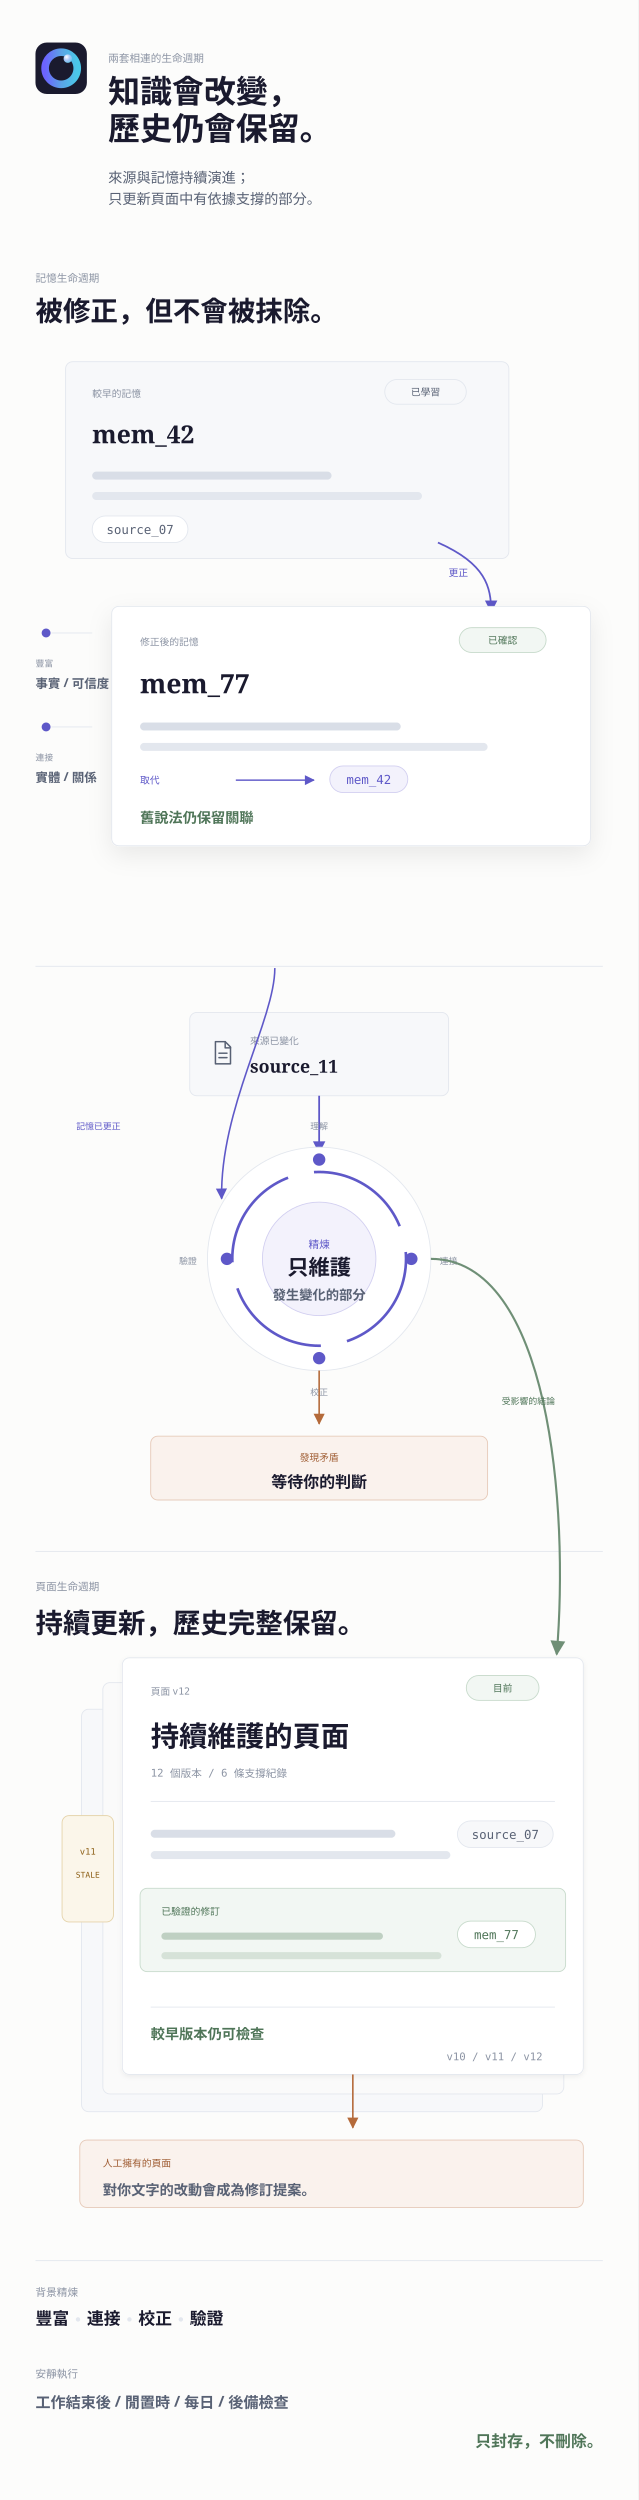
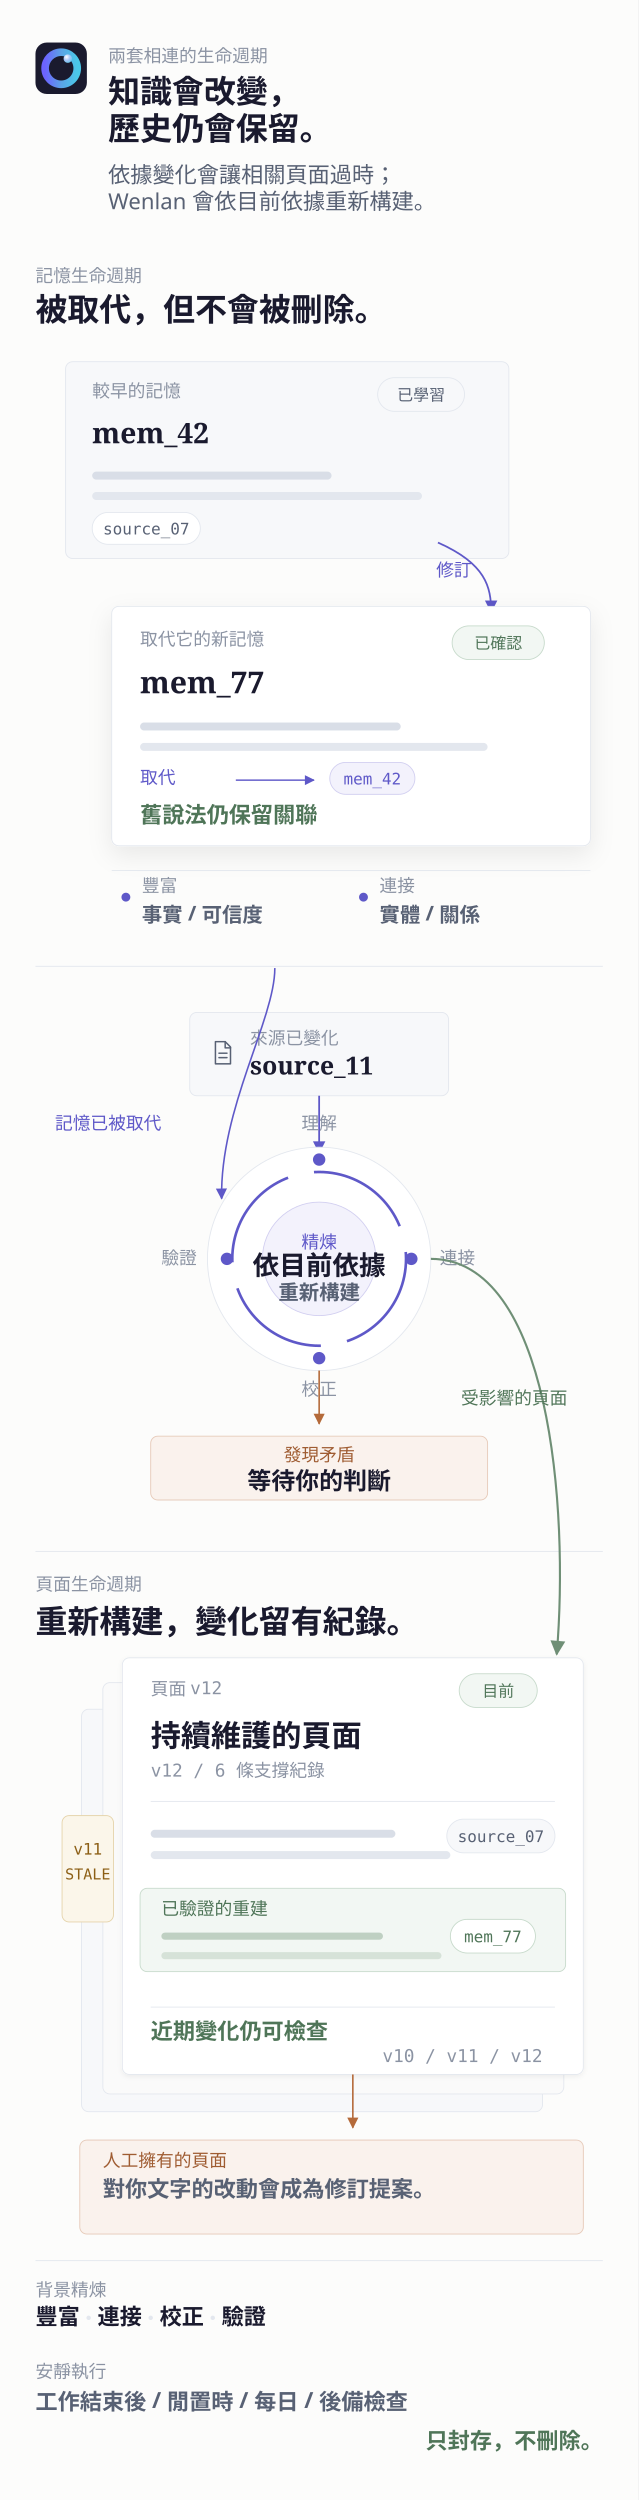
<svg xmlns="http://www.w3.org/2000/svg" width="720" height="2820" viewBox="0 0 720 2820" role="img" aria-labelledby="title desc">
  <style>text { font-kerning: normal; }</style>
  <rect width="720" height="2820" fill="#FCFCFB" />
  <g transform="translate(40 48) scale(0.1132812)">
    <rect width="512" height="512" rx="112" fill="#1A1A2E" />
    <circle cx="256" cy="256" r="160" fill="none" stroke="url(#lifecycle-zh-Hant-mobile-ring)" stroke-width="76" />
    <circle cx="322" cy="160" r="42" fill="url(#lifecycle-zh-Hant-mobile-orb)" />
  </g>
  <g data-fit-region="lifecycle-zh-Hant-mobile-heading" data-fit-x="122" data-fit-y="44" data-fit-width="558" data-fit-height="210" data-check-overlap="false">
-     <text x="122" y="70" font-family="&quot;JetBrains Mono&quot;, &quot;PingFang SC&quot;, &quot;PingFang TC&quot;, ui-monospace, monospace" font-size="12" font-weight="500" fill="#8B93A3" text-anchor="start">兩套相連的生命週期</text>
-     <text x="122" y="116" font-family="&quot;Songti SC&quot;, &quot;Songti TC&quot;, &quot;STSong&quot;, &quot;PingFang SC&quot;, &quot;PingFang TC&quot;, serif" font-size="36" font-weight="600" fill="#1A1A2E" text-anchor="start">知識會改變，</text>
-     <text x="122" y="158" font-family="&quot;Songti SC&quot;, &quot;Songti TC&quot;, &quot;STSong&quot;, &quot;PingFang SC&quot;, &quot;PingFang TC&quot;, serif" font-size="36" font-weight="600" fill="#1A1A2E" text-anchor="start">歷史仍會保留。</text>
-     <text x="122" y="206" font-family="&quot;PingFang SC&quot;, &quot;PingFang TC&quot;, &quot;Hiragino Sans GB&quot;, sans-serif" font-size="16" font-weight="400" fill="#586174" text-anchor="start">來源與記憶持續演進；</text>
-     <text x="122" y="230" font-family="&quot;PingFang SC&quot;, &quot;PingFang TC&quot;, &quot;Hiragino Sans GB&quot;, sans-serif" font-size="16" font-weight="400" fill="#586174" text-anchor="start">只更新頁面中有依據支撐的部分。</text>
+     <text x="122" y="70" font-family="&quot;PingFang TC&quot;, &quot;JetBrains Mono&quot;, ui-monospace, monospace" font-size="20" font-weight="500" fill="#8B93A3" text-anchor="start">兩套相連的生命週期</text>
+     <text x="122" y="116" font-family="&quot;Songti TC&quot;, &quot;STSong&quot;, &quot;PingFang TC&quot;, serif" font-size="36" font-weight="600" fill="#1A1A2E" text-anchor="start">知識會改變，</text>
+     <text x="122" y="158" font-family="&quot;Songti TC&quot;, &quot;STSong&quot;, &quot;PingFang TC&quot;, serif" font-size="36" font-weight="600" fill="#1A1A2E" text-anchor="start">歷史仍會保留。</text>
+     <text x="122" y="206" font-family="&quot;PingFang TC&quot;, &quot;Hiragino Sans CNS&quot;, sans-serif" font-size="25" font-weight="400" fill="#586174" text-anchor="start">依據變化會讓相關頁面過時；</text>
+     <text x="122" y="236" font-family="&quot;PingFang TC&quot;, &quot;Hiragino Sans CNS&quot;, sans-serif" font-size="25" font-weight="400" fill="#586174" text-anchor="start">Wenlan 會依目前依據重新構建。</text>
  </g>
  <g data-fit-region="lifecycle-zh-Hant-mobile-memory-object" data-fit-x="40" data-fit-y="286" data-fit-width="640" data-fit-height="800" data-check-overlap="false">
-     <text x="40" y="318" font-family="&quot;JetBrains Mono&quot;, &quot;PingFang SC&quot;, &quot;PingFang TC&quot;, ui-monospace, monospace" font-size="12" font-weight="500" fill="#8B93A3" text-anchor="start">記憶生命週期</text>
-     <text x="40" y="362" font-family="&quot;Songti SC&quot;, &quot;Songti TC&quot;, &quot;STSong&quot;, &quot;PingFang SC&quot;, &quot;PingFang TC&quot;, serif" font-size="31" font-weight="600" fill="#1A1A2E" text-anchor="start">被修正，但不會被抹除。</text>
+     <text x="40" y="318" font-family="&quot;PingFang TC&quot;, &quot;JetBrains Mono&quot;, ui-monospace, monospace" font-size="20" font-weight="500" fill="#8B93A3" text-anchor="start">記憶生命週期</text>
+     <text x="40" y="362" font-family="&quot;Songti TC&quot;, &quot;STSong&quot;, &quot;PingFang TC&quot;, serif" font-size="36" font-weight="600" fill="#1A1A2E" text-anchor="start">被取代，但不會被刪除。</text>
    <rect x="74" y="408" width="500" height="222" rx="8" fill="#F7F8FA" stroke="#E3E7EE" />
-     <text x="104" y="448" font-family="&quot;JetBrains Mono&quot;, &quot;PingFang SC&quot;, &quot;PingFang TC&quot;, ui-monospace, monospace" font-size="11" font-weight="500" fill="#8B93A3" text-anchor="start">較早的記憶</text>
+     <text x="104" y="448" font-family="&quot;PingFang TC&quot;, &quot;JetBrains Mono&quot;, ui-monospace, monospace" font-size="20" font-weight="500" fill="#8B93A3" text-anchor="start">較早的記憶</text>
    <g>
-       <rect x="434" y="428" width="92" height="28" rx="14" fill="#F7F8FA" stroke="#E3E7EE" />
-       <text x="480" y="446.18" font-family="&quot;JetBrains Mono&quot;, &quot;PingFang SC&quot;, &quot;PingFang TC&quot;, ui-monospace, monospace" font-size="11" font-weight="500" fill="#586174" text-anchor="middle">已學習</text>
+       <rect x="426" y="426" width="98" height="38" rx="19" fill="#F7F8FA" stroke="#E3E7EE" />
+       <text x="475" y="451.84" font-family="&quot;PingFang TC&quot;, &quot;JetBrains Mono&quot;, ui-monospace, monospace" font-size="18" font-weight="500" fill="#586174" text-anchor="middle">已學習</text>
    </g>
-     <text x="104" y="500" font-family="&quot;Songti SC&quot;, &quot;Songti TC&quot;, &quot;STSong&quot;, &quot;PingFang SC&quot;, &quot;PingFang TC&quot;, serif" font-size="28" font-weight="600" fill="#1A1A2E" text-anchor="start">mem_42</text>
+     <text x="104" y="500" font-family="&quot;Songti TC&quot;, &quot;STSong&quot;, &quot;PingFang TC&quot;, serif" font-size="32" font-weight="600" fill="#1A1A2E" text-anchor="start">mem_42</text>
    <rect x="104" y="532" width="270" height="9" rx="4.5" fill="#D9DEE7" />
    <rect x="104" y="555" width="372" height="9" rx="4.5" fill="#E3E7EE" />
    <g>
-       <rect x="104" y="582" width="108" height="30" rx="15" fill="#FFFFFF" stroke="#E3E7EE" />
-       <text x="158" y="602.32" font-family="&quot;JetBrains Mono&quot;, &quot;PingFang SC&quot;, &quot;PingFang TC&quot;, ui-monospace, monospace" font-size="14" font-weight="500" fill="#586174" text-anchor="middle">source_07</text>
+       <rect x="104" y="578" width="122" height="36" rx="18" fill="#FFFFFF" stroke="#E3E7EE" />
+       <text x="165" y="602.84" font-family="&quot;PingFang TC&quot;, &quot;JetBrains Mono&quot;, ui-monospace, monospace" font-size="18" font-weight="500" fill="#586174" text-anchor="middle">source_07</text>
    </g>
    <path d="M494 612 C548 636 554 662 554 690" fill="none" stroke="#5E58C8" stroke-width="2" marker-end="url(#lifecycle-zh-Hant-mobile-arrow)" />
-     <text x="506" y="650" font-family="&quot;JetBrains Mono&quot;, &quot;PingFang SC&quot;, &quot;PingFang TC&quot;, ui-monospace, monospace" font-size="11" font-weight="500" fill="#5E58C8" text-anchor="start">更正</text>
+     <text x="492" y="650" font-family="&quot;PingFang TC&quot;, &quot;JetBrains Mono&quot;, ui-monospace, monospace" font-size="20" font-weight="500" fill="#5E58C8" text-anchor="start">修訂</text>
    <g filter="url(#lifecycle-zh-Hant-mobile-card-shadow)">
      <rect x="126" y="684" width="540" height="270" rx="8" fill="#FFFFFF" stroke="#E3E7EE" />
    </g>
-     <text x="158" y="728" font-family="&quot;JetBrains Mono&quot;, &quot;PingFang SC&quot;, &quot;PingFang TC&quot;, ui-monospace, monospace" font-size="11" font-weight="500" fill="#8B93A3" text-anchor="start">修正後的記憶</text>
+     <text x="158" y="728" font-family="&quot;PingFang TC&quot;, &quot;JetBrains Mono&quot;, ui-monospace, monospace" font-size="20" font-weight="500" fill="#8B93A3" text-anchor="start">取代它的新記憶</text>
    <g>
-       <rect x="518" y="708" width="98" height="28" rx="14" fill="#F2F7F3" stroke="#C7DACB" />
-       <text x="567" y="726.18" font-family="&quot;JetBrains Mono&quot;, &quot;PingFang SC&quot;, &quot;PingFang TC&quot;, ui-monospace, monospace" font-size="11" font-weight="500" fill="#4F7558" text-anchor="middle">已確認</text>
+       <rect x="510" y="706" width="104" height="38" rx="19" fill="#F2F7F3" stroke="#C7DACB" />
+       <text x="562" y="731.84" font-family="&quot;PingFang TC&quot;, &quot;JetBrains Mono&quot;, ui-monospace, monospace" font-size="18" font-weight="500" fill="#4F7558" text-anchor="middle">已確認</text>
    </g>
-     <text x="158" y="782" font-family="&quot;Songti SC&quot;, &quot;Songti TC&quot;, &quot;STSong&quot;, &quot;PingFang SC&quot;, &quot;PingFang TC&quot;, serif" font-size="30" font-weight="600" fill="#1A1A2E" text-anchor="start">mem_77</text>
+     <text x="158" y="782" font-family="&quot;Songti TC&quot;, &quot;STSong&quot;, &quot;PingFang TC&quot;, serif" font-size="34" font-weight="600" fill="#1A1A2E" text-anchor="start">mem_77</text>
    <rect x="158" y="815" width="294" height="9" rx="4.5" fill="#D9DEE7" />
    <rect x="158" y="838" width="392" height="9" rx="4.5" fill="#E3E7EE" />
-     <text x="158" y="884" font-family="&quot;JetBrains Mono&quot;, &quot;PingFang SC&quot;, &quot;PingFang TC&quot;, ui-monospace, monospace" font-size="11" font-weight="500" fill="#5E58C8" text-anchor="start">取代</text>
+     <text x="158" y="884" font-family="&quot;PingFang TC&quot;, &quot;JetBrains Mono&quot;, ui-monospace, monospace" font-size="20" font-weight="500" fill="#5E58C8" text-anchor="start">取代</text>
    <path d="M266 880 H354" stroke="#5E58C8" stroke-width="1.6" marker-end="url(#lifecycle-zh-Hant-mobile-arrow)" />
    <g>
-       <rect x="372" y="864" width="88" height="30" rx="15" fill="#F3F2FC" stroke="#D2CFF0" />
-       <text x="416" y="884.32" font-family="&quot;JetBrains Mono&quot;, &quot;PingFang SC&quot;, &quot;PingFang TC&quot;, ui-monospace, monospace" font-size="14" font-weight="500" fill="#5E58C8" text-anchor="middle">mem_42</text>
+       <rect x="372" y="860" width="96" height="36" rx="18" fill="#F3F2FC" stroke="#D2CFF0" />
+       <text x="420" y="884.84" font-family="&quot;PingFang TC&quot;, &quot;JetBrains Mono&quot;, ui-monospace, monospace" font-size="18" font-weight="500" fill="#5E58C8" text-anchor="middle">mem_42</text>
    </g>
-     <text x="158" y="928" font-family="&quot;PingFang SC&quot;, &quot;PingFang TC&quot;, &quot;Hiragino Sans GB&quot;, sans-serif" font-size="16" font-weight="600" fill="#4F7558" text-anchor="start">舊說法仍保留關聯</text>
-     <line x1="58" y1="714" x2="104" y2="714" stroke="#E3E7EE" />
-     <circle cx="52" cy="714" r="5" fill="#5E58C8" />
-     <text x="40" y="752" font-family="&quot;JetBrains Mono&quot;, &quot;PingFang SC&quot;, &quot;PingFang TC&quot;, ui-monospace, monospace" font-size="10" font-weight="500" fill="#8B93A3" text-anchor="start">豐富</text>
-     <text x="40" y="776" font-family="&quot;PingFang SC&quot;, &quot;PingFang TC&quot;, &quot;Hiragino Sans GB&quot;, sans-serif" font-size="14" font-weight="600" fill="#586174" text-anchor="start">事實 / 可信度</text>
-     <line x1="58" y1="820" x2="104" y2="820" stroke="#E3E7EE" />
-     <circle cx="52" cy="820" r="5" fill="#5E58C8" />
-     <text x="40" y="858" font-family="&quot;JetBrains Mono&quot;, &quot;PingFang SC&quot;, &quot;PingFang TC&quot;, ui-monospace, monospace" font-size="10" font-weight="500" fill="#8B93A3" text-anchor="start">連接</text>
-     <text x="40" y="882" font-family="&quot;PingFang SC&quot;, &quot;PingFang TC&quot;, &quot;Hiragino Sans GB&quot;, sans-serif" font-size="14" font-weight="600" fill="#586174" text-anchor="start">實體 / 關係</text>
+     <text x="158" y="928" font-family="&quot;PingFang TC&quot;, &quot;Hiragino Sans CNS&quot;, sans-serif" font-size="25" font-weight="600" fill="#4F7558" text-anchor="start">舊說法仍保留關聯</text>
+     <line x1="126" y1="982" x2="666" y2="982" stroke="#E3E7EE" />
+     <circle cx="142" cy="1012" r="5" fill="#5E58C8" />
+     <text x="160" y="1006" font-family="&quot;PingFang TC&quot;, &quot;JetBrains Mono&quot;, ui-monospace, monospace" font-size="20" font-weight="500" fill="#8B93A3" text-anchor="start">豐富</text>
+     <text x="160" y="1040" font-family="&quot;PingFang TC&quot;, &quot;Hiragino Sans CNS&quot;, sans-serif" font-size="23" font-weight="600" fill="#586174" text-anchor="start">事實 / 可信度</text>
+     <circle cx="410" cy="1012" r="5" fill="#5E58C8" />
+     <text x="428" y="1006" font-family="&quot;PingFang TC&quot;, &quot;JetBrains Mono&quot;, ui-monospace, monospace" font-size="20" font-weight="500" fill="#8B93A3" text-anchor="start">連接</text>
+     <text x="428" y="1040" font-family="&quot;PingFang TC&quot;, &quot;Hiragino Sans CNS&quot;, sans-serif" font-size="23" font-weight="600" fill="#586174" text-anchor="start">實體 / 關係</text>
  </g>
  <g data-fit-region="lifecycle-zh-Hant-mobile-refinery" data-fit-x="40" data-fit-y="1090" data-fit-width="640" data-fit-height="630" data-check-overlap="false">
    <line x1="40" y1="1090" x2="680" y2="1090" stroke="#E3E7EE" />
    <rect x="214" y="1142" width="292" height="94" rx="8" fill="#F7F8FA" stroke="#E3E7EE" />
    <g fill="none" stroke="#586174" stroke-width="1.7" stroke-linecap="round" stroke-linejoin="round">
      <path d="M243 1175h11l6 6v19H243z" />
      <path d="M254 1175v7h6" />
      <path d="M247 1188h9M247 1193h9" />
    </g>
-     <text x="282" y="1178" font-family="&quot;JetBrains Mono&quot;, &quot;PingFang SC&quot;, &quot;PingFang TC&quot;, ui-monospace, monospace" font-size="11" font-weight="500" fill="#8B93A3" text-anchor="start">來源已變化</text>
-     <text x="282" y="1210" font-family="&quot;Songti SC&quot;, &quot;Songti TC&quot;, &quot;STSong&quot;, &quot;PingFang SC&quot;, &quot;PingFang TC&quot;, serif" font-size="20" font-weight="600" fill="#1A1A2E" text-anchor="start">source_11</text>
+     <text x="282" y="1178" font-family="&quot;PingFang TC&quot;, &quot;JetBrains Mono&quot;, ui-monospace, monospace" font-size="20" font-weight="500" fill="#8B93A3" text-anchor="start">來源已變化</text>
+     <text x="282" y="1212" font-family="&quot;Songti TC&quot;, &quot;STSong&quot;, &quot;PingFang TC&quot;, serif" font-size="28" font-weight="600" fill="#1A1A2E" text-anchor="start">source_11</text>
    <path d="M360 1236 V1300" fill="none" stroke="#5E58C8" stroke-width="2" marker-end="url(#lifecycle-zh-Hant-mobile-arrow)" />
    <path d="M310 1092 C310 1150 248 1250 250 1352" fill="none" stroke="#5E58C8" stroke-width="1.8" marker-end="url(#lifecycle-zh-Hant-mobile-arrow)" />
-     <text x="86" y="1274" font-family="&quot;JetBrains Mono&quot;, &quot;PingFang SC&quot;, &quot;PingFang TC&quot;, ui-monospace, monospace" font-size="10" font-weight="500" fill="#5E58C8" text-anchor="start">記憶已更正</text>
+     <text x="62" y="1274" font-family="&quot;PingFang TC&quot;, &quot;JetBrains Mono&quot;, ui-monospace, monospace" font-size="20" font-weight="500" fill="#5E58C8" text-anchor="start">記憶已被取代</text>
    <circle cx="360" cy="1420" r="126" fill="#FFFFFF" stroke="#E3E7EE" />
    <circle cx="360" cy="1420" r="98" fill="none" stroke="#5E58C8" stroke-width="3" stroke-dasharray="122 30" />
    <circle cx="360" cy="1420" r="64" fill="#F3F2FC" stroke="#D2CFF0" />
-     <text x="360" y="1408" font-family="&quot;JetBrains Mono&quot;, &quot;PingFang SC&quot;, &quot;PingFang TC&quot;, ui-monospace, monospace" font-size="12" font-weight="500" fill="#5E58C8" text-anchor="middle">精煉</text>
-     <text x="360" y="1438" font-family="&quot;Songti SC&quot;, &quot;Songti TC&quot;, &quot;STSong&quot;, &quot;PingFang SC&quot;, &quot;PingFang TC&quot;, serif" font-size="24" font-weight="600" fill="#1A1A2E" text-anchor="middle">只維護</text>
-     <text x="360" y="1466" font-family="&quot;PingFang SC&quot;, &quot;PingFang TC&quot;, &quot;Hiragino Sans GB&quot;, sans-serif" font-size="15" font-weight="600" fill="#586174" text-anchor="middle">發生變化的部分</text>
+     <text x="360" y="1408" font-family="&quot;PingFang TC&quot;, &quot;JetBrains Mono&quot;, ui-monospace, monospace" font-size="20" font-weight="500" fill="#5E58C8" text-anchor="middle">精煉</text>
+     <text x="360" y="1438" font-family="&quot;Songti TC&quot;, &quot;STSong&quot;, &quot;PingFang TC&quot;, serif" font-size="30" font-weight="600" fill="#1A1A2E" text-anchor="middle">依目前依據</text>
+     <text x="360" y="1466" font-family="&quot;PingFang TC&quot;, &quot;Hiragino Sans CNS&quot;, sans-serif" font-size="23" font-weight="600" fill="#586174" text-anchor="middle">重新構建</text>
    <circle cx="360" cy="1308" r="7" fill="#5E58C8" />
    <circle cx="464" cy="1420" r="7" fill="#5E58C8" />
    <circle cx="360" cy="1532" r="7" fill="#5E58C8" />
    <circle cx="256" cy="1420" r="7" fill="#5E58C8" />
-     <text x="360" y="1274" font-family="&quot;JetBrains Mono&quot;, &quot;PingFang SC&quot;, &quot;PingFang TC&quot;, ui-monospace, monospace" font-size="10" font-weight="500" fill="#8B93A3" text-anchor="middle">理解</text>
-     <text x="496" y="1426" font-family="&quot;JetBrains Mono&quot;, &quot;PingFang SC&quot;, &quot;PingFang TC&quot;, ui-monospace, monospace" font-size="10" font-weight="500" fill="#8B93A3" text-anchor="start">連接</text>
-     <text x="360" y="1574" font-family="&quot;JetBrains Mono&quot;, &quot;PingFang SC&quot;, &quot;PingFang TC&quot;, ui-monospace, monospace" font-size="10" font-weight="500" fill="#8B93A3" text-anchor="middle">校正</text>
-     <text x="222" y="1426" font-family="&quot;JetBrains Mono&quot;, &quot;PingFang SC&quot;, &quot;PingFang TC&quot;, ui-monospace, monospace" font-size="10" font-weight="500" fill="#8B93A3" text-anchor="end">驗證</text>
+     <text x="360" y="1274" font-family="&quot;PingFang TC&quot;, &quot;JetBrains Mono&quot;, ui-monospace, monospace" font-size="20" font-weight="500" fill="#8B93A3" text-anchor="middle">理解</text>
+     <text x="496" y="1426" font-family="&quot;PingFang TC&quot;, &quot;JetBrains Mono&quot;, ui-monospace, monospace" font-size="20" font-weight="500" fill="#8B93A3" text-anchor="start">連接</text>
+     <text x="360" y="1574" font-family="&quot;PingFang TC&quot;, &quot;JetBrains Mono&quot;, ui-monospace, monospace" font-size="20" font-weight="500" fill="#8B93A3" text-anchor="middle">校正</text>
+     <text x="222" y="1426" font-family="&quot;PingFang TC&quot;, &quot;JetBrains Mono&quot;, ui-monospace, monospace" font-size="20" font-weight="500" fill="#8B93A3" text-anchor="end">驗證</text>
    <path d="M360 1546 V1606" fill="none" stroke="#B46A3A" stroke-width="1.8" marker-end="url(#lifecycle-zh-Hant-mobile-warm-arrow)" />
    <rect x="170" y="1620" width="380" height="72" rx="8" fill="#FAF2ED" stroke="#E6C9B8" />
-     <text x="360" y="1648" font-family="&quot;JetBrains Mono&quot;, &quot;PingFang SC&quot;, &quot;PingFang TC&quot;, ui-monospace, monospace" font-size="11" font-weight="500" fill="#9F5C32" text-anchor="middle">發現矛盾</text>
-     <text x="360" y="1678" font-family="&quot;Songti SC&quot;, &quot;Songti TC&quot;, &quot;STSong&quot;, &quot;PingFang SC&quot;, &quot;PingFang TC&quot;, serif" font-size="18" font-weight="600" fill="#1A1A2E" text-anchor="middle">等待你的判斷</text>
+     <text x="360" y="1648" font-family="&quot;PingFang TC&quot;, &quot;JetBrains Mono&quot;, ui-monospace, monospace" font-size="20" font-weight="500" fill="#9F5C32" text-anchor="middle">發現矛盾</text>
+     <text x="360" y="1680" font-family="&quot;Songti TC&quot;, &quot;STSong&quot;, &quot;PingFang TC&quot;, serif" font-size="27" font-weight="600" fill="#1A1A2E" text-anchor="middle">等待你的判斷</text>
  </g>
-   <g data-fit-region="lifecycle-zh-Hant-mobile-page-object" data-fit-x="40" data-fit-y="1750" data-fit-width="640" data-fit-height="760" data-check-overlap="false">
+   <g data-fit-region="lifecycle-zh-Hant-mobile-page-object" data-fit-x="40" data-fit-y="1750" data-fit-width="640" data-fit-height="780" data-check-overlap="false">
    <line x1="40" y1="1750" x2="680" y2="1750" stroke="#E3E7EE" />
-     <text x="40" y="1794" font-family="&quot;JetBrains Mono&quot;, &quot;PingFang SC&quot;, &quot;PingFang TC&quot;, ui-monospace, monospace" font-size="12" font-weight="500" fill="#8B93A3" text-anchor="start">頁面生命週期</text>
-     <text x="40" y="1842" font-family="&quot;Songti SC&quot;, &quot;Songti TC&quot;, &quot;STSong&quot;, &quot;PingFang SC&quot;, &quot;PingFang TC&quot;, serif" font-size="31" font-weight="600" fill="#1A1A2E" text-anchor="start">持續更新，歷史完整保留。</text>
+     <text x="40" y="1794" font-family="&quot;PingFang TC&quot;, &quot;JetBrains Mono&quot;, ui-monospace, monospace" font-size="20" font-weight="500" fill="#8B93A3" text-anchor="start">頁面生命週期</text>
+     <text x="40" y="1842" font-family="&quot;Songti TC&quot;, &quot;STSong&quot;, &quot;PingFang TC&quot;, serif" font-size="36" font-weight="600" fill="#1A1A2E" text-anchor="start">重新構建，變化留有紀錄。</text>
    <rect x="92" y="1928" width="520" height="454" rx="8" fill="#F7F8FA" stroke="#E3E7EE" />
    <rect x="116" y="1898" width="520" height="464" rx="8" fill="#FAFAFA" stroke="#E3E7EE" />
    <rect x="70" y="2048" width="58" height="120" rx="8" fill="#FBF6EA" stroke="#E5D3AA" />
-     <text x="99" y="2092" font-family="&quot;JetBrains Mono&quot;, &quot;PingFang SC&quot;, &quot;PingFang TC&quot;, ui-monospace, monospace" font-size="10" font-weight="500" fill="#8C5F16" text-anchor="middle">v11</text>
-     <text x="99" y="2118" font-family="&quot;JetBrains Mono&quot;, &quot;PingFang SC&quot;, &quot;PingFang TC&quot;, ui-monospace, monospace" font-size="9" font-weight="500" fill="#8C5F16" text-anchor="middle">STALE</text>
+     <text x="99" y="2092" font-family="&quot;PingFang TC&quot;, &quot;JetBrains Mono&quot;, ui-monospace, monospace" font-size="18" font-weight="500" fill="#8C5F16" text-anchor="middle">v11</text>
+     <text x="99" y="2120" font-family="&quot;PingFang TC&quot;, &quot;JetBrains Mono&quot;, ui-monospace, monospace" font-size="17" font-weight="500" fill="#8C5F16" text-anchor="middle">STALE</text>
    <g filter="url(#lifecycle-zh-Hant-mobile-page-shadow)">
      <rect x="138" y="1870" width="520" height="470" rx="8" fill="#FFFFFF" stroke="#E3E7EE" />
    </g>
-     <text x="170" y="1912" font-family="&quot;JetBrains Mono&quot;, &quot;PingFang SC&quot;, &quot;PingFang TC&quot;, ui-monospace, monospace" font-size="11" font-weight="500" fill="#8B93A3" text-anchor="start">頁面 v12</text>
+     <text x="170" y="1912" font-family="&quot;PingFang TC&quot;, &quot;JetBrains Mono&quot;, ui-monospace, monospace" font-size="20" font-weight="500" fill="#8B93A3" text-anchor="start">頁面 v12</text>
    <g>
-       <rect x="526" y="1890" width="82" height="28" rx="14" fill="#F2F7F3" stroke="#C7DACB" />
-       <text x="567" y="1908.18" font-family="&quot;JetBrains Mono&quot;, &quot;PingFang SC&quot;, &quot;PingFang TC&quot;, ui-monospace, monospace" font-size="11" font-weight="500" fill="#4F7558" text-anchor="middle">目前</text>
+       <rect x="518" y="1888" width="88" height="38" rx="19" fill="#F2F7F3" stroke="#C7DACB" />
+       <text x="562" y="1913.84" font-family="&quot;PingFang TC&quot;, &quot;JetBrains Mono&quot;, ui-monospace, monospace" font-size="18" font-weight="500" fill="#4F7558" text-anchor="middle">目前</text>
    </g>
-     <text x="170" y="1970" font-family="&quot;Songti SC&quot;, &quot;Songti TC&quot;, &quot;STSong&quot;, &quot;PingFang SC&quot;, &quot;PingFang TC&quot;, serif" font-size="32" font-weight="600" fill="#1A1A2E" text-anchor="start">持續維護的頁面</text>
-     <text x="170" y="2004" font-family="&quot;JetBrains Mono&quot;, &quot;PingFang SC&quot;, &quot;PingFang TC&quot;, ui-monospace, monospace" font-size="12" font-weight="500" fill="#8B93A3" text-anchor="start">12 個版本 / 6 條支撐紀錄</text>
+     <text x="170" y="1970" font-family="&quot;Songti TC&quot;, &quot;STSong&quot;, &quot;PingFang TC&quot;, serif" font-size="34" font-weight="600" fill="#1A1A2E" text-anchor="start">持續維護的頁面</text>
+     <text x="170" y="2004" font-family="&quot;PingFang TC&quot;, &quot;JetBrains Mono&quot;, ui-monospace, monospace" font-size="20" font-weight="500" fill="#8B93A3" text-anchor="start">v12 / 6 條支撐紀錄</text>
    <line x1="170" y1="2032" x2="626" y2="2032" stroke="#E3E7EE" />
    <rect x="170" y="2064" width="276" height="9" rx="4.5" fill="#D9DEE7" />
    <rect x="170" y="2088" width="338" height="9" rx="4.5" fill="#E3E7EE" />
    <g>
-       <rect x="516" y="2054" width="108" height="30" rx="15" fill="#F7F8FA" stroke="#E3E7EE" />
-       <text x="570" y="2074.32" font-family="&quot;JetBrains Mono&quot;, &quot;PingFang SC&quot;, &quot;PingFang TC&quot;, ui-monospace, monospace" font-size="14" font-weight="500" fill="#586174" text-anchor="middle">source_07</text>
+       <rect x="504" y="2052" width="122" height="38" rx="19" fill="#F7F8FA" stroke="#E3E7EE" />
+       <text x="565" y="2077.84" font-family="&quot;PingFang TC&quot;, &quot;JetBrains Mono&quot;, ui-monospace, monospace" font-size="18" font-weight="500" fill="#586174" text-anchor="middle">source_07</text>
    </g>
    <rect x="158" y="2130" width="480" height="94" rx="8" fill="#F2F7F3" stroke="#C7DACB" />
-     <text x="182" y="2160" font-family="&quot;JetBrains Mono&quot;, &quot;PingFang SC&quot;, &quot;PingFang TC&quot;, ui-monospace, monospace" font-size="11" font-weight="500" fill="#4F7558" text-anchor="start">已驗證的修訂</text>
+     <text x="182" y="2160" font-family="&quot;PingFang TC&quot;, &quot;JetBrains Mono&quot;, ui-monospace, monospace" font-size="20" font-weight="500" fill="#4F7558" text-anchor="start">已驗證的重建</text>
    <rect x="182" y="2180" width="250" height="8" rx="4" fill="#BFD0C2" />
    <rect x="182" y="2202" width="316" height="8" rx="4" fill="#D6E2D8" />
    <g>
-       <rect x="516" y="2167" width="88" height="30" rx="15" fill="#FFFFFF" stroke="#C7DACB" />
-       <text x="560" y="2187.32" font-family="&quot;JetBrains Mono&quot;, &quot;PingFang SC&quot;, &quot;PingFang TC&quot;, ui-monospace, monospace" font-size="14" font-weight="500" fill="#4F7558" text-anchor="middle">mem_77</text>
+       <rect x="508" y="2165" width="96" height="38" rx="19" fill="#FFFFFF" stroke="#C7DACB" />
+       <text x="556" y="2190.84" font-family="&quot;PingFang TC&quot;, &quot;JetBrains Mono&quot;, ui-monospace, monospace" font-size="18" font-weight="500" fill="#4F7558" text-anchor="middle">mem_77</text>
    </g>
    <line x1="170" y1="2264" x2="626" y2="2264" stroke="#E3E7EE" />
-     <text x="170" y="2300" font-family="&quot;PingFang SC&quot;, &quot;PingFang TC&quot;, &quot;Hiragino Sans GB&quot;, sans-serif" font-size="16" font-weight="600" fill="#4F7558" text-anchor="start">較早版本仍可檢查</text>
-     <text x="612" y="2324" font-family="&quot;JetBrains Mono&quot;, &quot;PingFang SC&quot;, &quot;PingFang TC&quot;, ui-monospace, monospace" font-size="12" font-weight="500" fill="#8B93A3" text-anchor="end">v10 / v11 / v12</text>
+     <text x="170" y="2300" font-family="&quot;PingFang TC&quot;, &quot;Hiragino Sans CNS&quot;, sans-serif" font-size="25" font-weight="600" fill="#4F7558" text-anchor="start">近期變化仍可檢查</text>
+     <text x="612" y="2326" font-family="&quot;PingFang TC&quot;, &quot;JetBrains Mono&quot;, ui-monospace, monospace" font-size="20" font-weight="500" fill="#8B93A3" text-anchor="end">v10 / v11 / v12</text>
    <path d="M398 2340 V2400" fill="none" stroke="#B46A3A" stroke-width="1.8" marker-end="url(#lifecycle-zh-Hant-mobile-warm-arrow)" />
-     <rect x="90" y="2414" width="568" height="76" rx="8" fill="#FAF2ED" stroke="#E6C9B8" />
-     <text x="116" y="2444" font-family="&quot;JetBrains Mono&quot;, &quot;PingFang SC&quot;, &quot;PingFang TC&quot;, ui-monospace, monospace" font-size="11" font-weight="500" fill="#9F5C32" text-anchor="start">人工擁有的頁面</text>
-     <text x="116" y="2476" font-family="&quot;PingFang SC&quot;, &quot;PingFang TC&quot;, &quot;Hiragino Sans GB&quot;, sans-serif" font-size="16" font-weight="600" fill="#586174" text-anchor="start">對你文字的改動會成為修訂提案。</text>
+     <rect x="90" y="2414" width="568" height="106" rx="8" fill="#FAF2ED" stroke="#E6C9B8" />
+     <text x="116" y="2444" font-family="&quot;PingFang TC&quot;, &quot;JetBrains Mono&quot;, ui-monospace, monospace" font-size="20" font-weight="500" fill="#9F5C32" text-anchor="start">人工擁有的頁面</text>
+     <text x="116" y="2478" font-family="&quot;PingFang TC&quot;, &quot;Hiragino Sans CNS&quot;, sans-serif" font-size="25" font-weight="600" fill="#586174" text-anchor="start">對你文字的改動會成為修訂提案。</text>
  </g>
  <path d="M486 1420 C620 1420 642 1700 628 1866" fill="none" stroke="#6F8F76" stroke-width="2.4" marker-end="url(#lifecycle-zh-Hant-mobile-sage-arrow)" />
-   <text x="596" y="1584" font-family="&quot;JetBrains Mono&quot;, &quot;PingFang SC&quot;, &quot;PingFang TC&quot;, ui-monospace, monospace" font-size="10" font-weight="500" fill="#4F7558" text-anchor="middle">受影響的結論</text>
+   <text x="580" y="1584" font-family="&quot;PingFang TC&quot;, &quot;JetBrains Mono&quot;, ui-monospace, monospace" font-size="20" font-weight="500" fill="#4F7558" text-anchor="middle">受影響的頁面</text>
  <g data-fit-region="lifecycle-zh-Hant-mobile-footer" data-fit-x="40" data-fit-y="2550" data-fit-width="640" data-fit-height="220" data-check-overlap="false">
    <line x1="40" y1="2550" x2="680" y2="2550" stroke="#E3E7EE" />
-     <text x="40" y="2590" font-family="&quot;JetBrains Mono&quot;, &quot;PingFang SC&quot;, &quot;PingFang TC&quot;, ui-monospace, monospace" font-size="12" font-weight="500" fill="#8B93A3" text-anchor="start">背景精煉</text>
-     <text x="40" y="2622" font-family="&quot;Songti SC&quot;, &quot;Songti TC&quot;, &quot;STSong&quot;, &quot;PingFang SC&quot;, &quot;PingFang TC&quot;, serif" font-size="19" font-weight="600" fill="#1A1A2E" text-anchor="start">豐富</text>
-     <circle cx="88" cy="2616.3" r="2.5" fill="#E3E7EE" />
-     <text x="98" y="2622" font-family="&quot;Songti SC&quot;, &quot;Songti TC&quot;, &quot;STSong&quot;, &quot;PingFang SC&quot;, &quot;PingFang TC&quot;, serif" font-size="19" font-weight="600" fill="#1A1A2E" text-anchor="start">連接</text>
-     <circle cx="146" cy="2616.3" r="2.5" fill="#E3E7EE" />
-     <text x="156" y="2622" font-family="&quot;Songti SC&quot;, &quot;Songti TC&quot;, &quot;STSong&quot;, &quot;PingFang SC&quot;, &quot;PingFang TC&quot;, serif" font-size="19" font-weight="600" fill="#1A1A2E" text-anchor="start">校正</text>
-     <circle cx="204" cy="2616.3" r="2.5" fill="#E3E7EE" />
-     <text x="214" y="2622" font-family="&quot;Songti SC&quot;, &quot;Songti TC&quot;, &quot;STSong&quot;, &quot;PingFang SC&quot;, &quot;PingFang TC&quot;, serif" font-size="19" font-weight="600" fill="#1A1A2E" text-anchor="start">驗證</text>
-     <text x="40" y="2682" font-family="&quot;JetBrains Mono&quot;, &quot;PingFang SC&quot;, &quot;PingFang TC&quot;, ui-monospace, monospace" font-size="12" font-weight="500" fill="#8B93A3" text-anchor="start">安靜執行</text>
-     <text x="40" y="2716" font-family="&quot;PingFang SC&quot;, &quot;PingFang TC&quot;, &quot;Hiragino Sans GB&quot;, sans-serif" font-size="17" font-weight="600" fill="#586174" text-anchor="start">工作結束後 / 閒置時 / 每日 / 後備檢查</text>
-     <text x="680" y="2760" font-family="&quot;Songti SC&quot;, &quot;Songti TC&quot;, &quot;STSong&quot;, &quot;PingFang SC&quot;, &quot;PingFang TC&quot;, serif" font-size="18" font-weight="600" fill="#4F7558" text-anchor="end">只封存，不刪除。</text>
+     <text x="40" y="2590" font-family="&quot;PingFang TC&quot;, &quot;JetBrains Mono&quot;, ui-monospace, monospace" font-size="20" font-weight="500" fill="#8B93A3" text-anchor="start">背景精煉</text>
+     <text x="40" y="2622" font-family="&quot;Songti TC&quot;, &quot;STSong&quot;, &quot;PingFang TC&quot;, serif" font-size="25" font-weight="600" fill="#1A1A2E" text-anchor="start">豐富</text>
+     <circle cx="100" cy="2614.5" r="2.5" fill="#E3E7EE" />
+     <text x="110" y="2622" font-family="&quot;Songti TC&quot;, &quot;STSong&quot;, &quot;PingFang TC&quot;, serif" font-size="25" font-weight="600" fill="#1A1A2E" text-anchor="start">連接</text>
+     <circle cx="170" cy="2614.5" r="2.5" fill="#E3E7EE" />
+     <text x="180" y="2622" font-family="&quot;Songti TC&quot;, &quot;STSong&quot;, &quot;PingFang TC&quot;, serif" font-size="25" font-weight="600" fill="#1A1A2E" text-anchor="start">校正</text>
+     <circle cx="240" cy="2614.5" r="2.5" fill="#E3E7EE" />
+     <text x="250" y="2622" font-family="&quot;Songti TC&quot;, &quot;STSong&quot;, &quot;PingFang TC&quot;, serif" font-size="25" font-weight="600" fill="#1A1A2E" text-anchor="start">驗證</text>
+     <text x="40" y="2682" font-family="&quot;PingFang TC&quot;, &quot;JetBrains Mono&quot;, ui-monospace, monospace" font-size="20" font-weight="500" fill="#8B93A3" text-anchor="start">安靜執行</text>
+     <text x="40" y="2718" font-family="&quot;PingFang TC&quot;, &quot;Hiragino Sans CNS&quot;, sans-serif" font-size="25" font-weight="600" fill="#586174" text-anchor="start">工作結束後 / 閒置時 / 每日 / 後備檢查</text>
+     <text x="680" y="2762" font-family="&quot;Songti TC&quot;, &quot;STSong&quot;, &quot;PingFang TC&quot;, serif" font-size="25" font-weight="600" fill="#4F7558" text-anchor="end">只封存，不刪除。</text>
  </g>
  <defs>
    <linearGradient id="lifecycle-zh-Hant-mobile-ring" x1="96" y1="256" x2="416" y2="256" gradientUnits="userSpaceOnUse">
      <stop stop-color="#6C63FF" />
      <stop offset="0.5" stop-color="#5BA3E6" />
      <stop offset="1" stop-color="#4AC8E8" />
    </linearGradient>
    <radialGradient id="lifecycle-zh-Hant-mobile-orb" cx="0" cy="0" r="1" gradientUnits="userSpaceOnUse" gradientTransform="translate(310 144) rotate(52.125) scale(76.0263)">
      <stop stop-color="#FFFFFF" />
      <stop offset="0.45" stop-color="#A5C4F7" />
      <stop offset="1" stop-color="#4AC8E8" />
    </radialGradient>
    <marker id="lifecycle-zh-Hant-mobile-arrow" viewBox="0 0 10 10" refX="9" refY="5" markerWidth="7" markerHeight="7" orient="auto-start-reverse">
      <path d="M0 0L10 5L0 10Z" fill="#5E58C8" />
    </marker>
    <marker id="lifecycle-zh-Hant-mobile-warm-arrow" viewBox="0 0 10 10" refX="9" refY="5" markerWidth="7" markerHeight="7" orient="auto-start-reverse">
      <path d="M0 0L10 5L0 10Z" fill="#B46A3A" />
    </marker>
    <marker id="lifecycle-zh-Hant-mobile-sage-arrow" viewBox="0 0 10 10" refX="9" refY="5" markerWidth="7" markerHeight="7" orient="auto-start-reverse">
      <path d="M0 0L10 5L0 10Z" fill="#6F8F76" />
    </marker>
    <filter id="lifecycle-zh-Hant-mobile-card-shadow" x="-20%" y="-20%" width="140%" height="150%">
      <feDropShadow dx="0" dy="10" stdDeviation="14" flood-color="#1A1A2E" flood-opacity="0.08" />
    </filter>
    <filter id="lifecycle-zh-Hant-mobile-page-shadow" x="-20%" y="-20%" width="140%" height="150%">
      <feDropShadow dx="0" dy="14" stdDeviation="18" flood-color="#1A1A2E" flood-opacity="0.10" />
      <feDropShadow dx="0" dy="2" stdDeviation="3" flood-color="#1A1A2E" flood-opacity="0.06" />
    </filter>
  </defs>
</svg>
